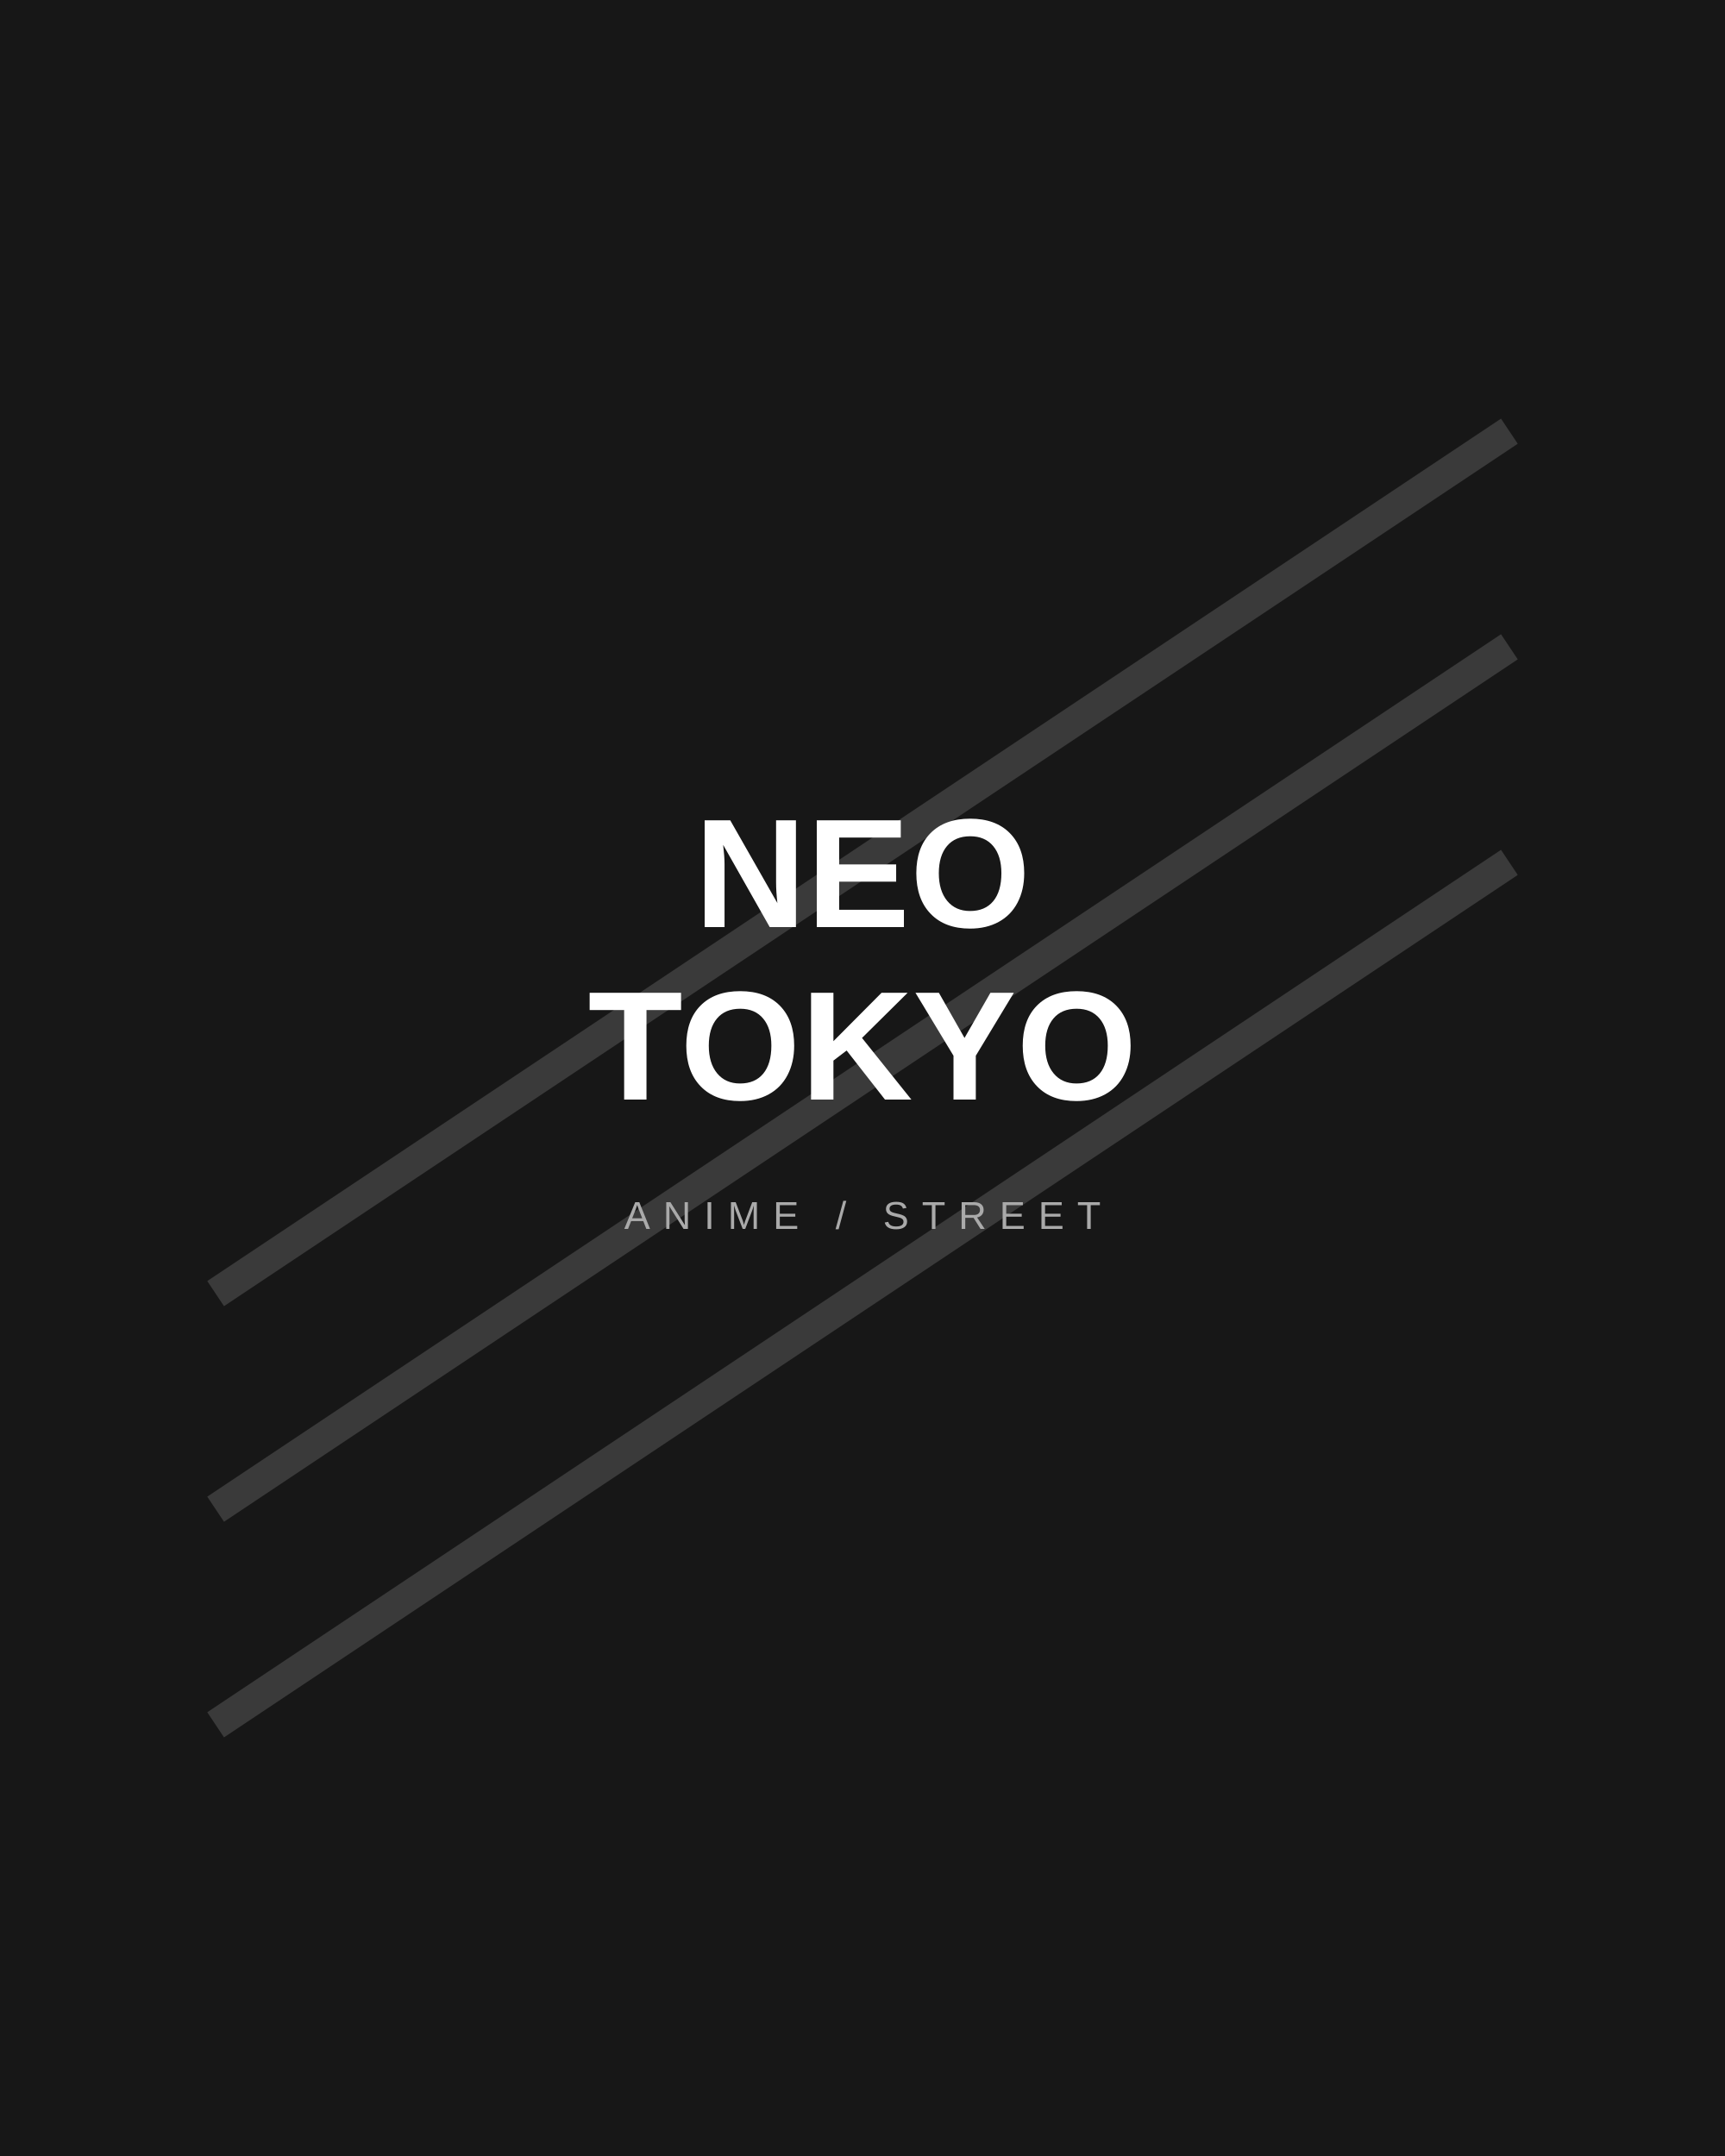
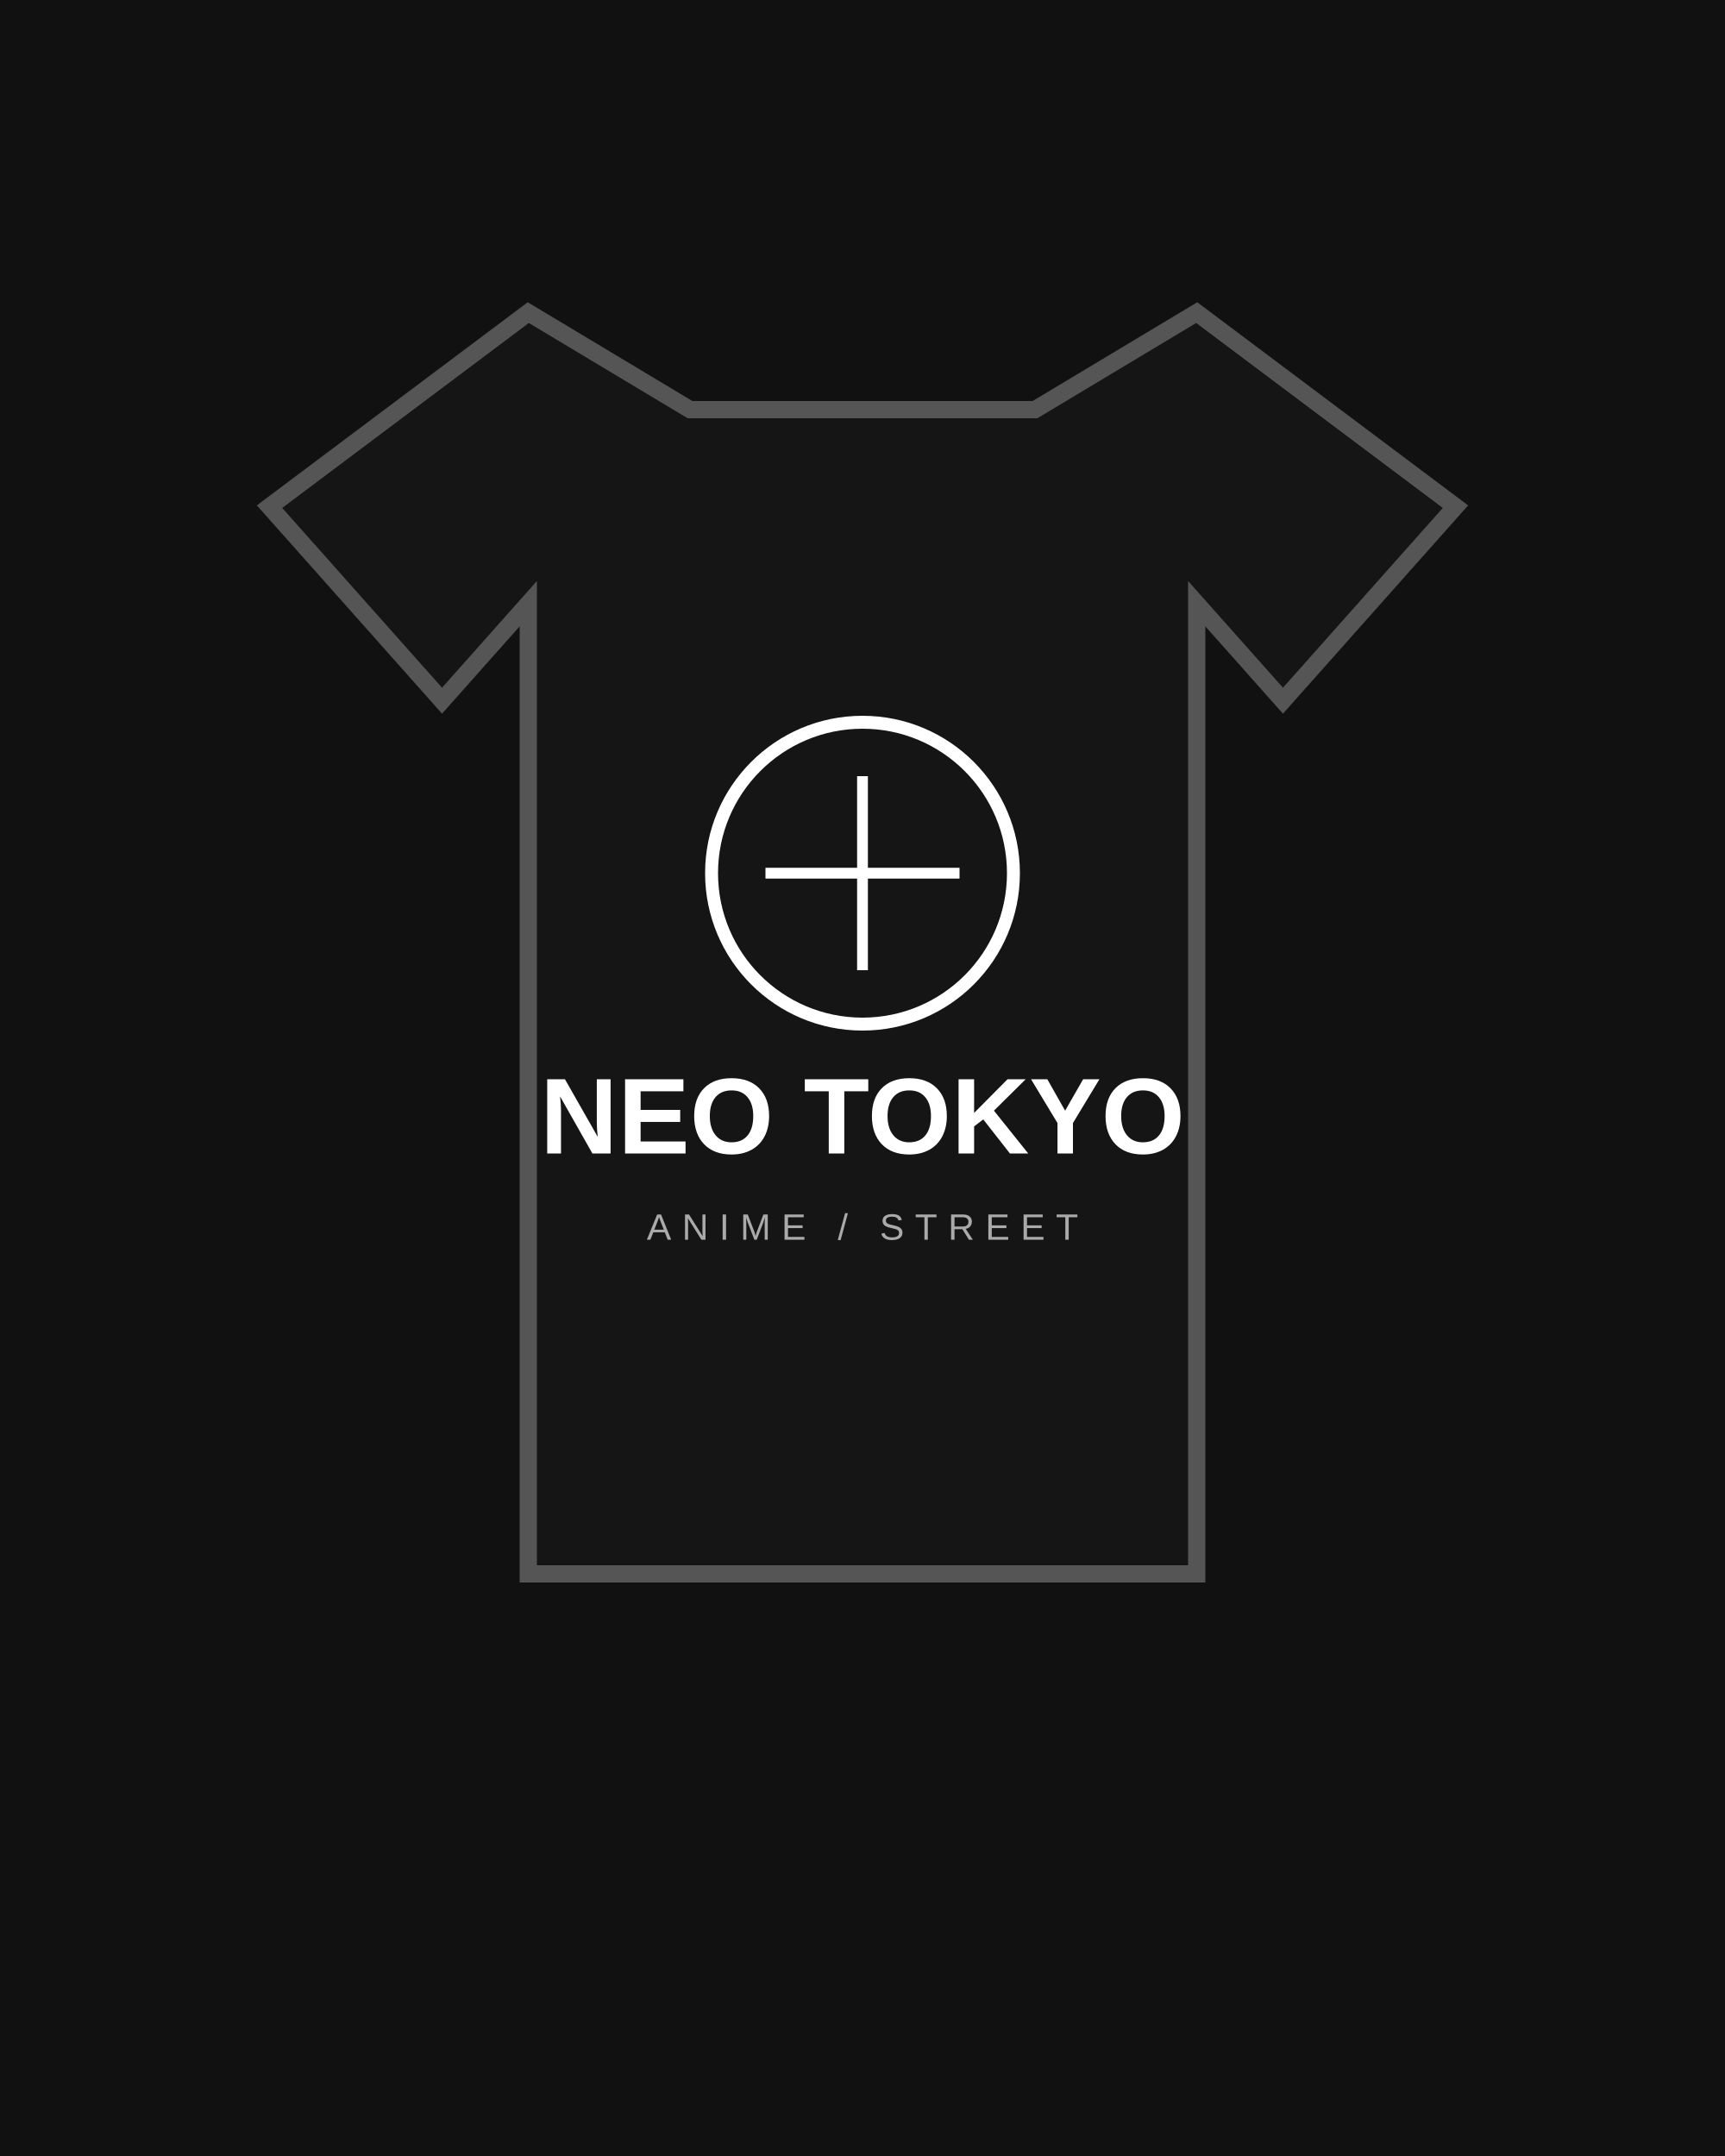
<svg xmlns="http://www.w3.org/2000/svg" viewBox="0 0 800 1000">
-   <rect width="800" height="1000" fill="#171717" />
-   <path d="M100 700L700 300M100 800L700 400M100 600L700 200" stroke="#fff" stroke-width="14" opacity=".15" />
-   <text x="400" y="430" fill="#fff" font-family="Arial,sans-serif" font-size="72" font-weight="800" text-anchor="middle">NEO</text>
-   <text x="400" y="510" fill="#fff" font-family="Arial,sans-serif" font-size="72" font-weight="800" text-anchor="middle">TOKYO</text>
-   <text x="400" y="570" fill="#aaa" font-family="Arial,sans-serif" font-size="18" letter-spacing="6" text-anchor="middle">ANIME / STREET</text>
+   <rect width="800" height="1000" fill="#111" />
+   <path d="M245 145l-120 90 80 90 40-45v450h310V280l40 45 80-90-120-90-75 45h-160z" fill="#151515" stroke="#555" stroke-width="8" />
+   <circle cx="400" cy="405" r="70" fill="none" stroke="#fff" stroke-width="6" />
+   <path d="M355 405h90M400 360v90" stroke="#fff" stroke-width="5" />
+   <text x="400" y="535" fill="#fff" font-family="Arial" font-size="50" font-weight="800" text-anchor="middle">NEO TOKYO</text>
+   <text x="400" y="575" fill="#aaa" font-family="Arial" font-size="17" letter-spacing="5" text-anchor="middle">ANIME / STREET</text>
</svg>
